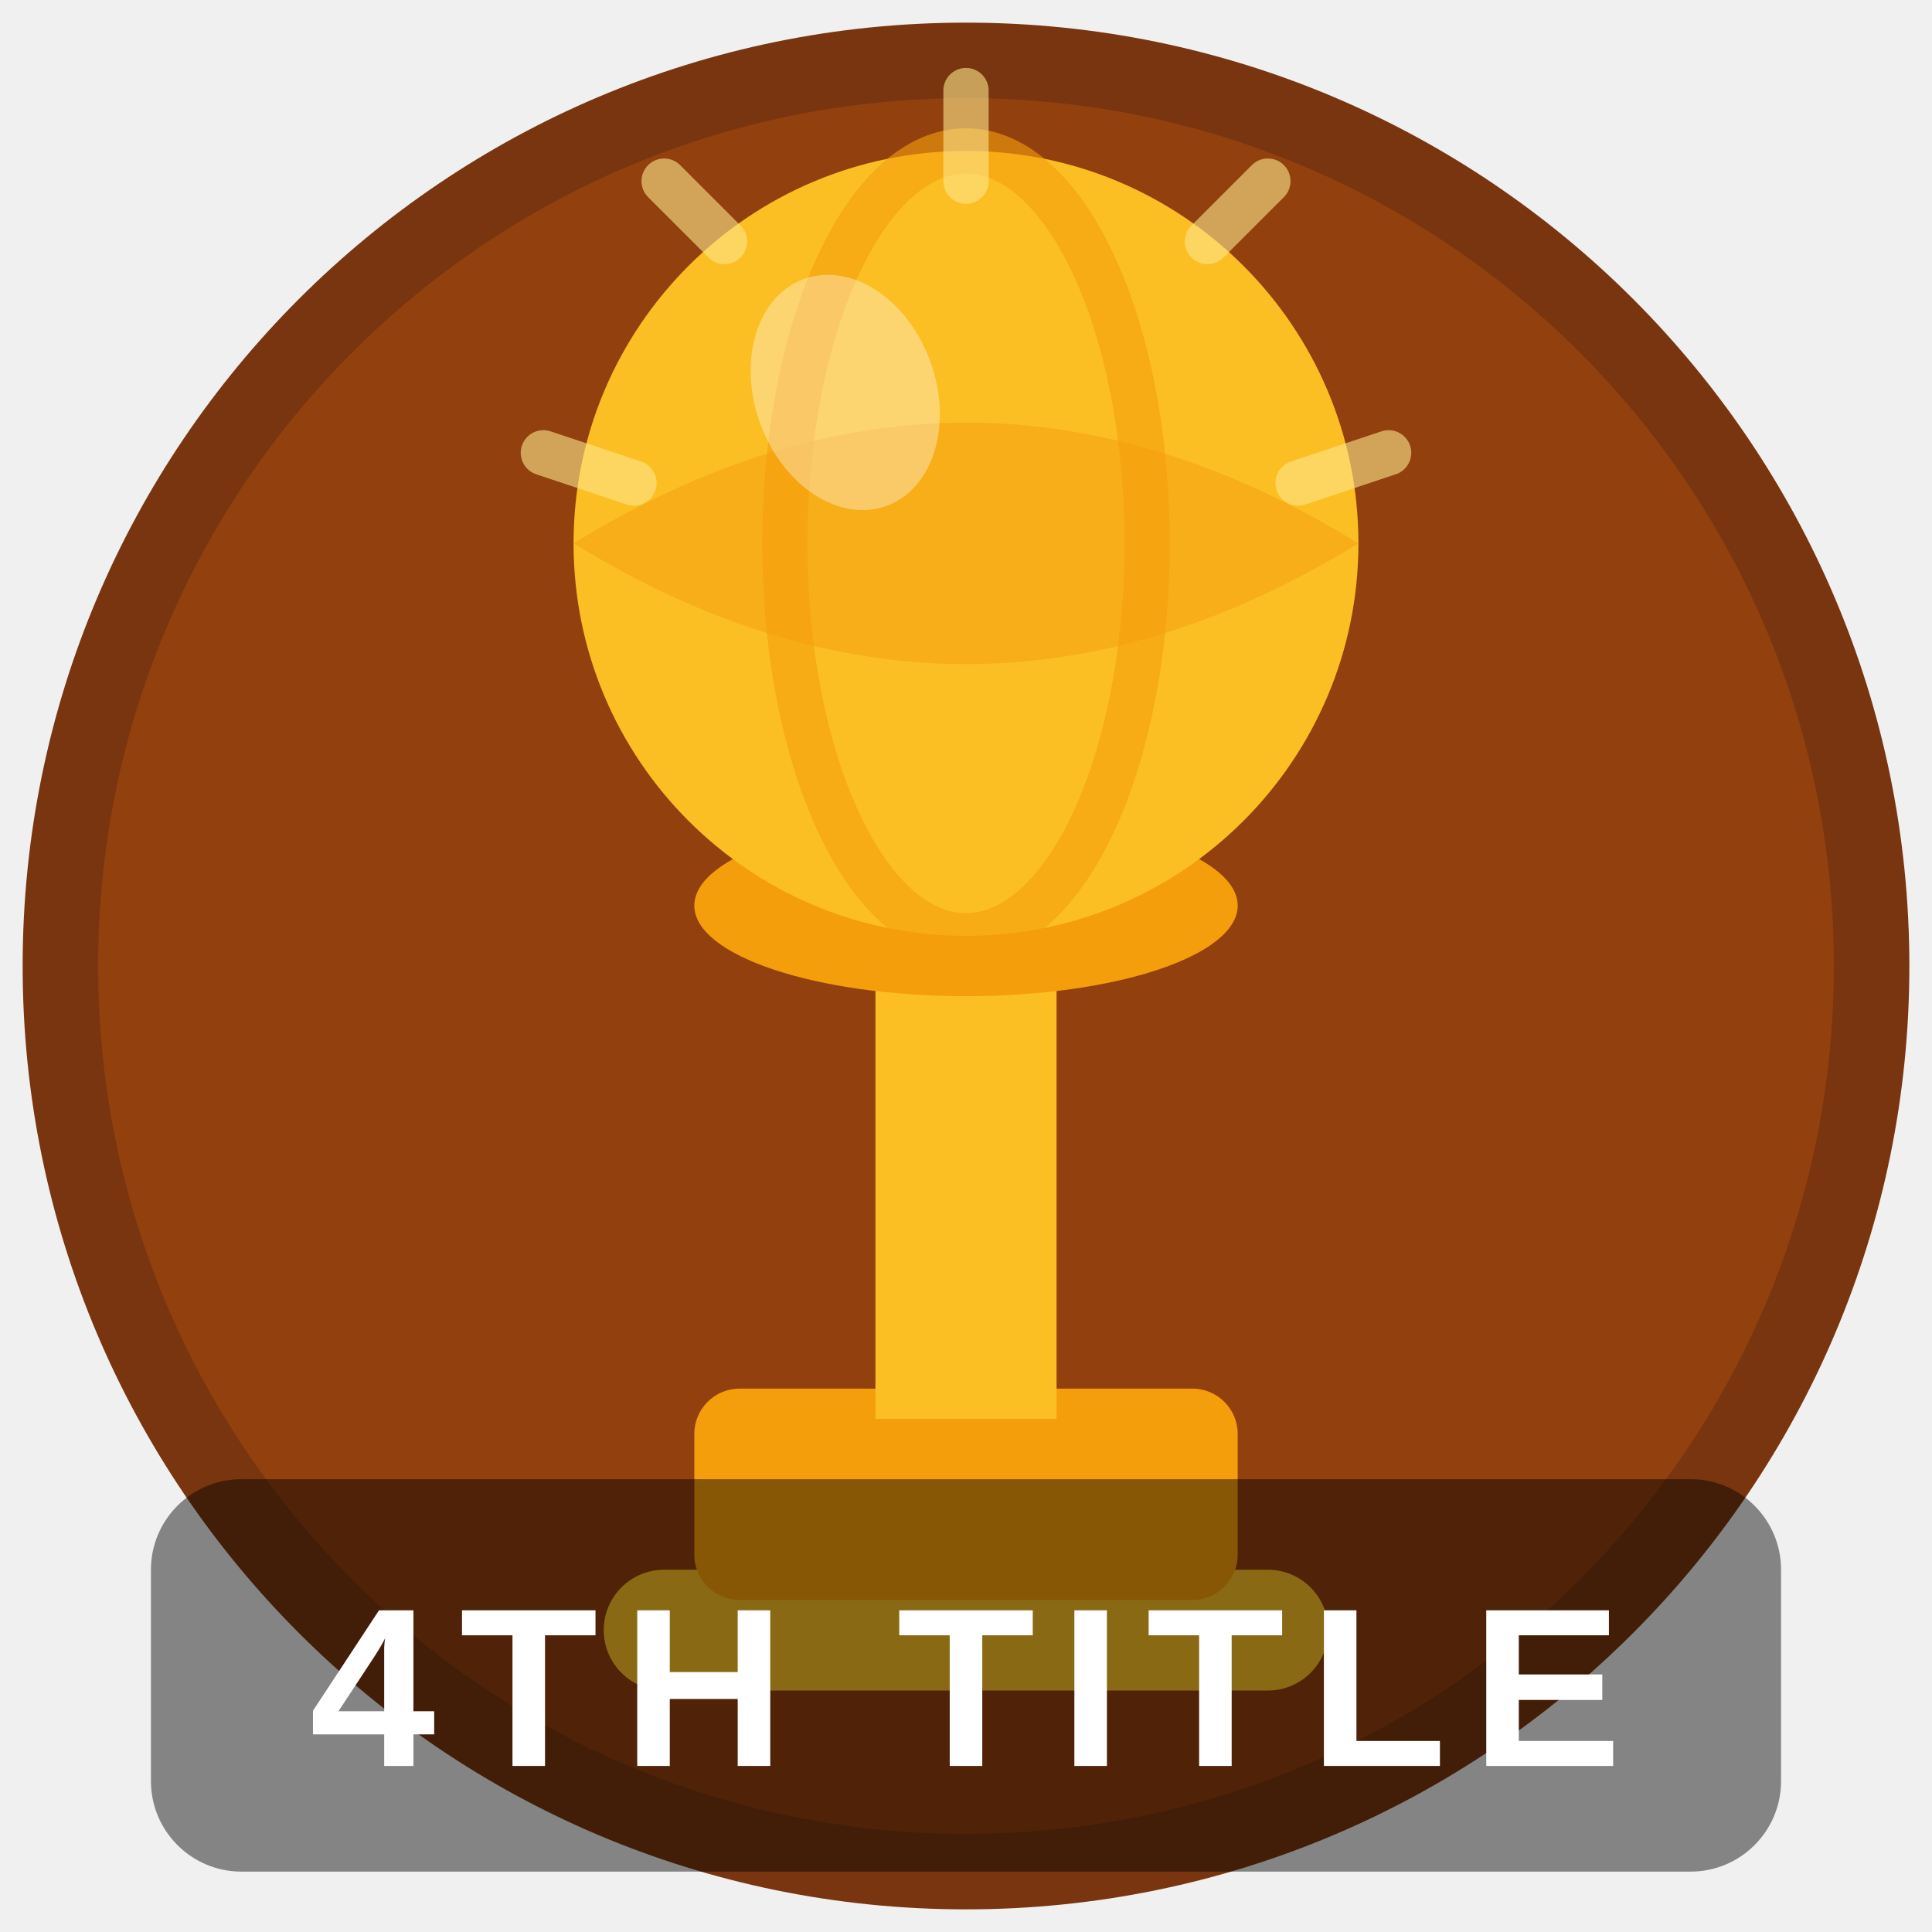
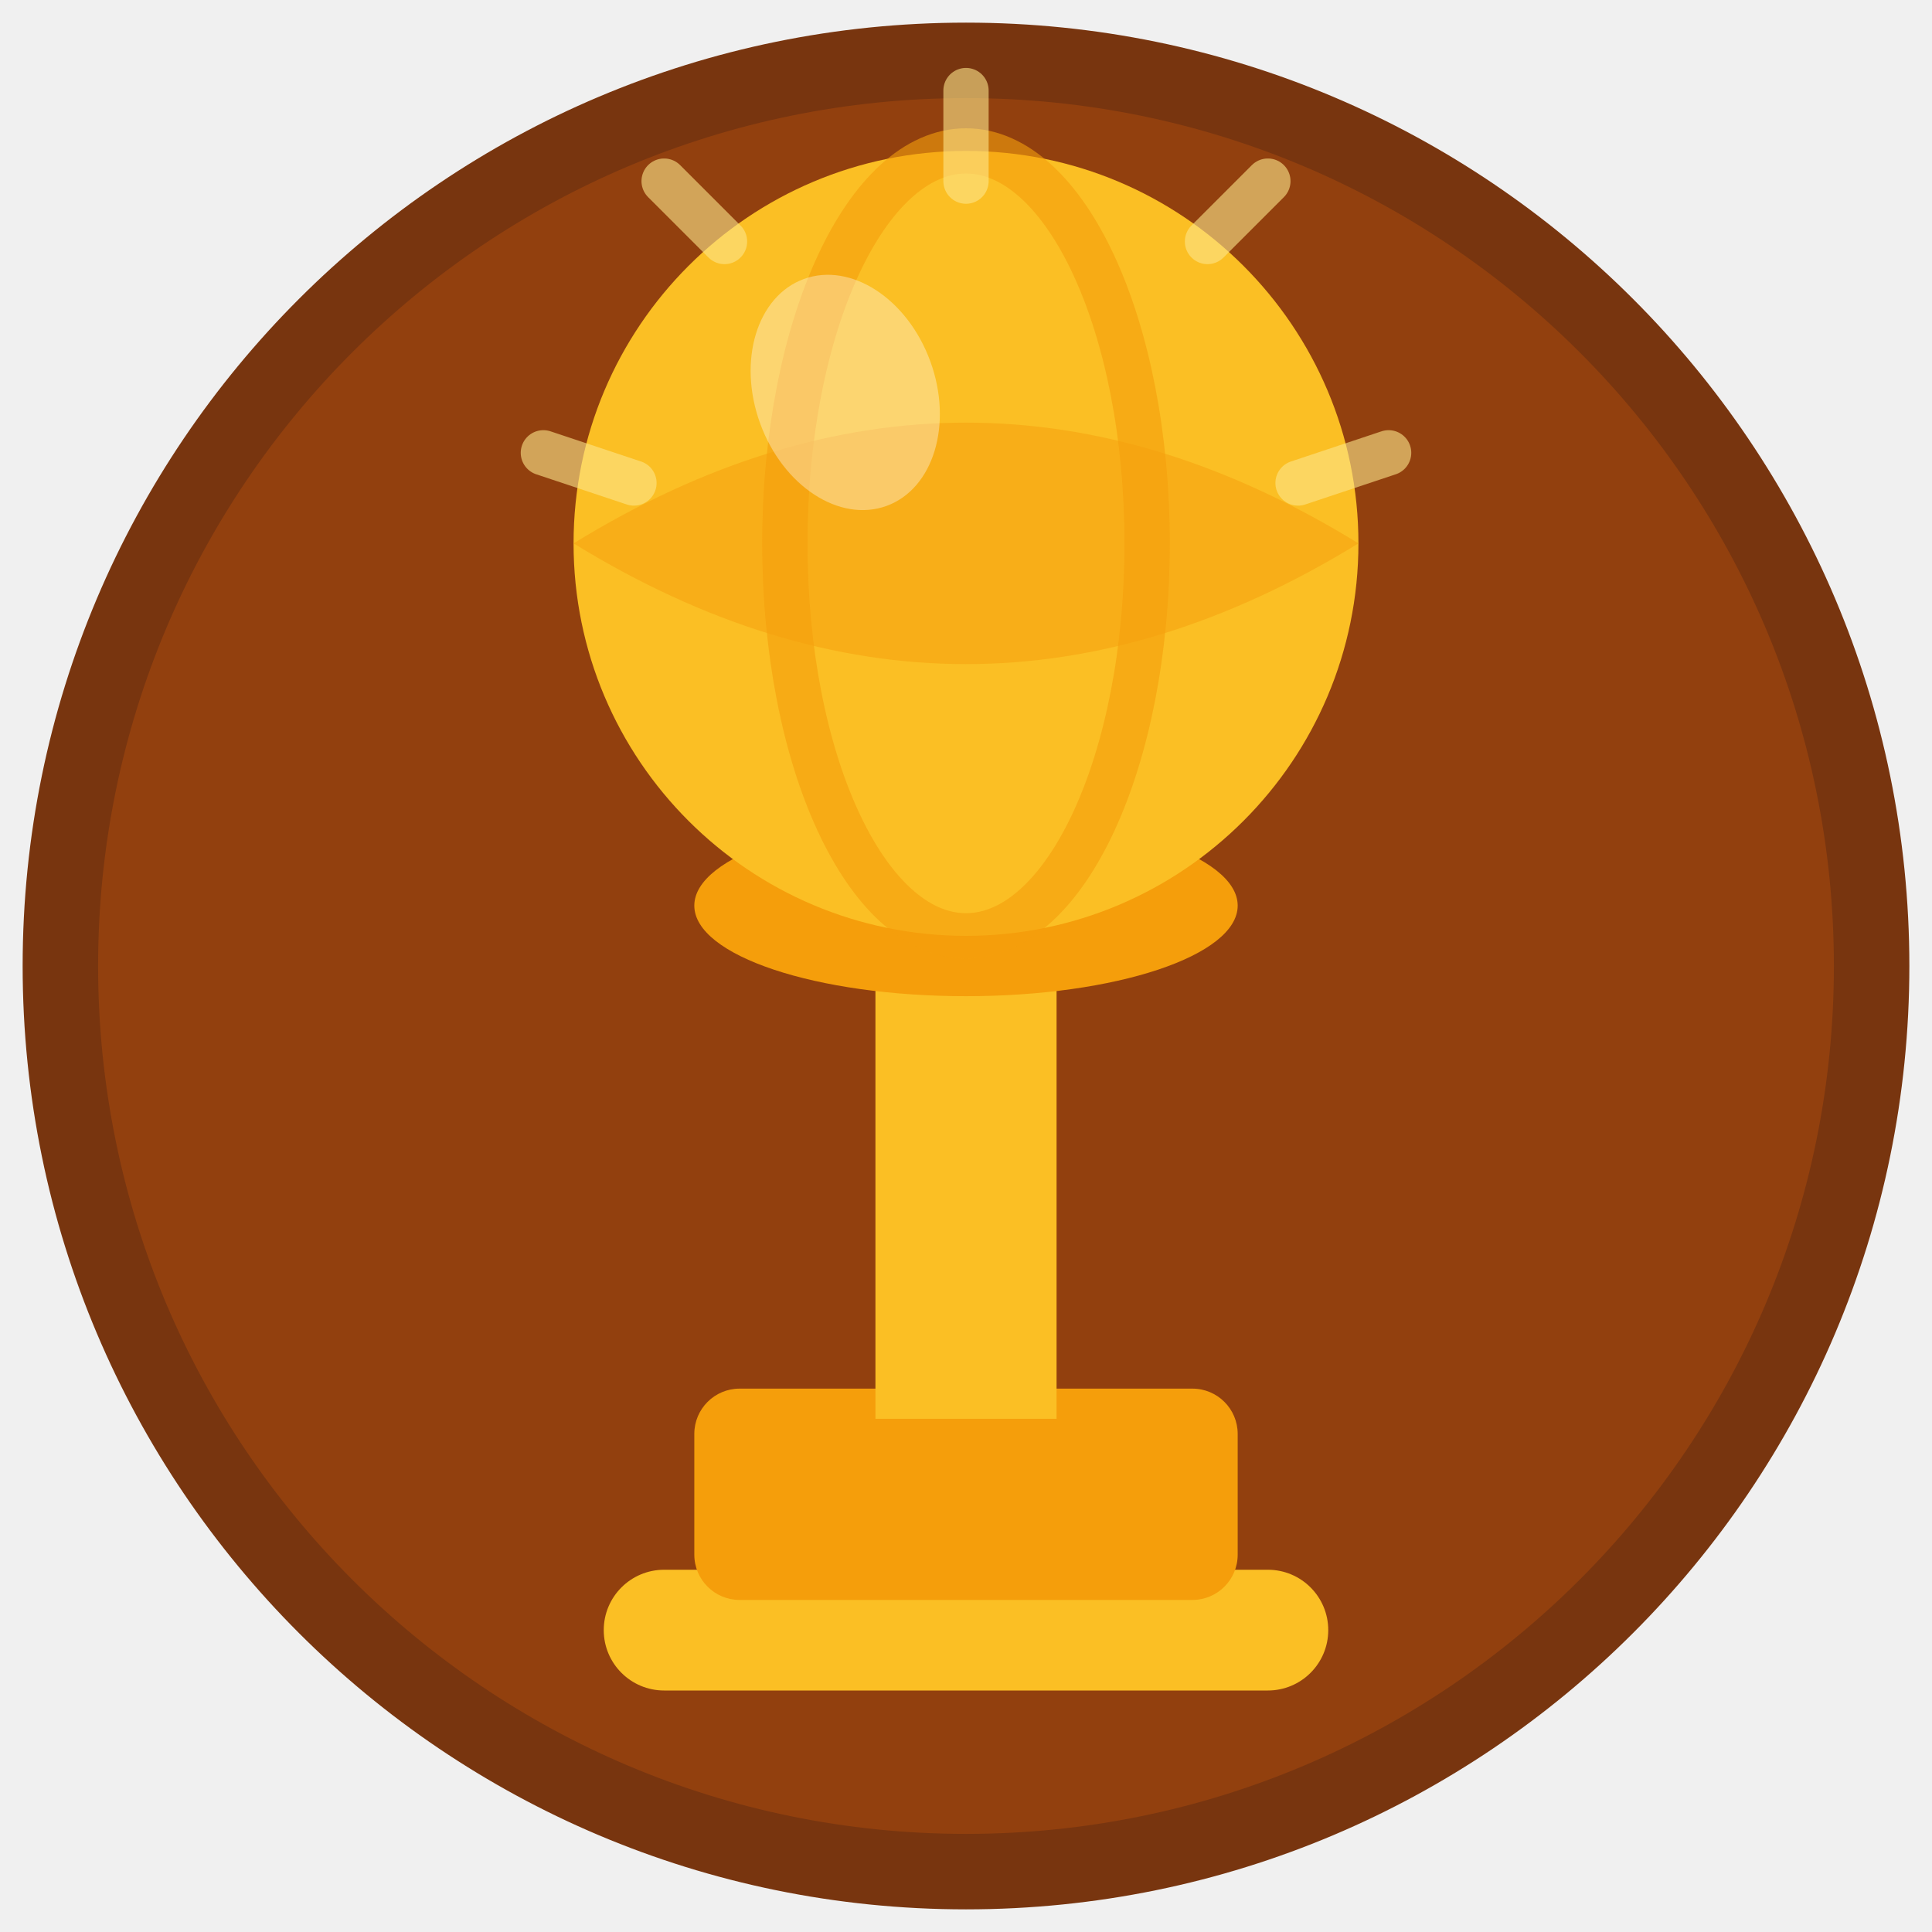
<svg xmlns="http://www.w3.org/2000/svg" viewBox="0 0 64 64">
  <circle cx="32" cy="32" r="30" fill="#92400E" stroke="#78350F" stroke-width="2.5" />
  <rect x="20" y="52" width="24" height="4" rx="2" fill="#FBBF24" />
  <rect x="23" y="46" width="18" height="7" rx="1.5" fill="#F59E0B" />
  <rect x="29" y="30" width="6" height="17" fill="#FBBF24" />
  <ellipse cx="32" cy="30" rx="9" ry="3" fill="#F59E0B" />
  <circle cx="32" cy="18" r="13" fill="#FBBF24" />
  <path d="M19,18 Q32,10 45,18 Q32,26 19,18 Z" fill="#F59E0B" opacity="0.5" />
  <ellipse cx="32" cy="18" rx="6" ry="13" fill="none" stroke="#F59E0B" stroke-width="1.5" opacity="0.6" />
  <ellipse cx="28" cy="13" rx="3" ry="4" fill="white" opacity="0.35" transform="rotate(-20 28 13)" />
  <g stroke="#FDE68A" stroke-width="1.5" stroke-linecap="round" opacity="0.6">
    <line x1="32" y1="3" x2="32" y2="6" />
    <line x1="42" y1="6" x2="40" y2="8" />
    <line x1="46" y1="15" x2="43" y2="16" />
    <line x1="22" y1="6" x2="24" y2="8" />
    <line x1="18" y1="15" x2="21" y2="16" />
  </g>
-   <rect x="5" y="49" width="54" height="13" rx="3" fill="#000" opacity="0.45" />
-   <text x="32" y="58.5" text-anchor="middle" font-family="Arial,sans-serif" font-size="7.5" font-weight="bold" fill="white" letter-spacing="0.8">4TH TITLE</text>
</svg>
